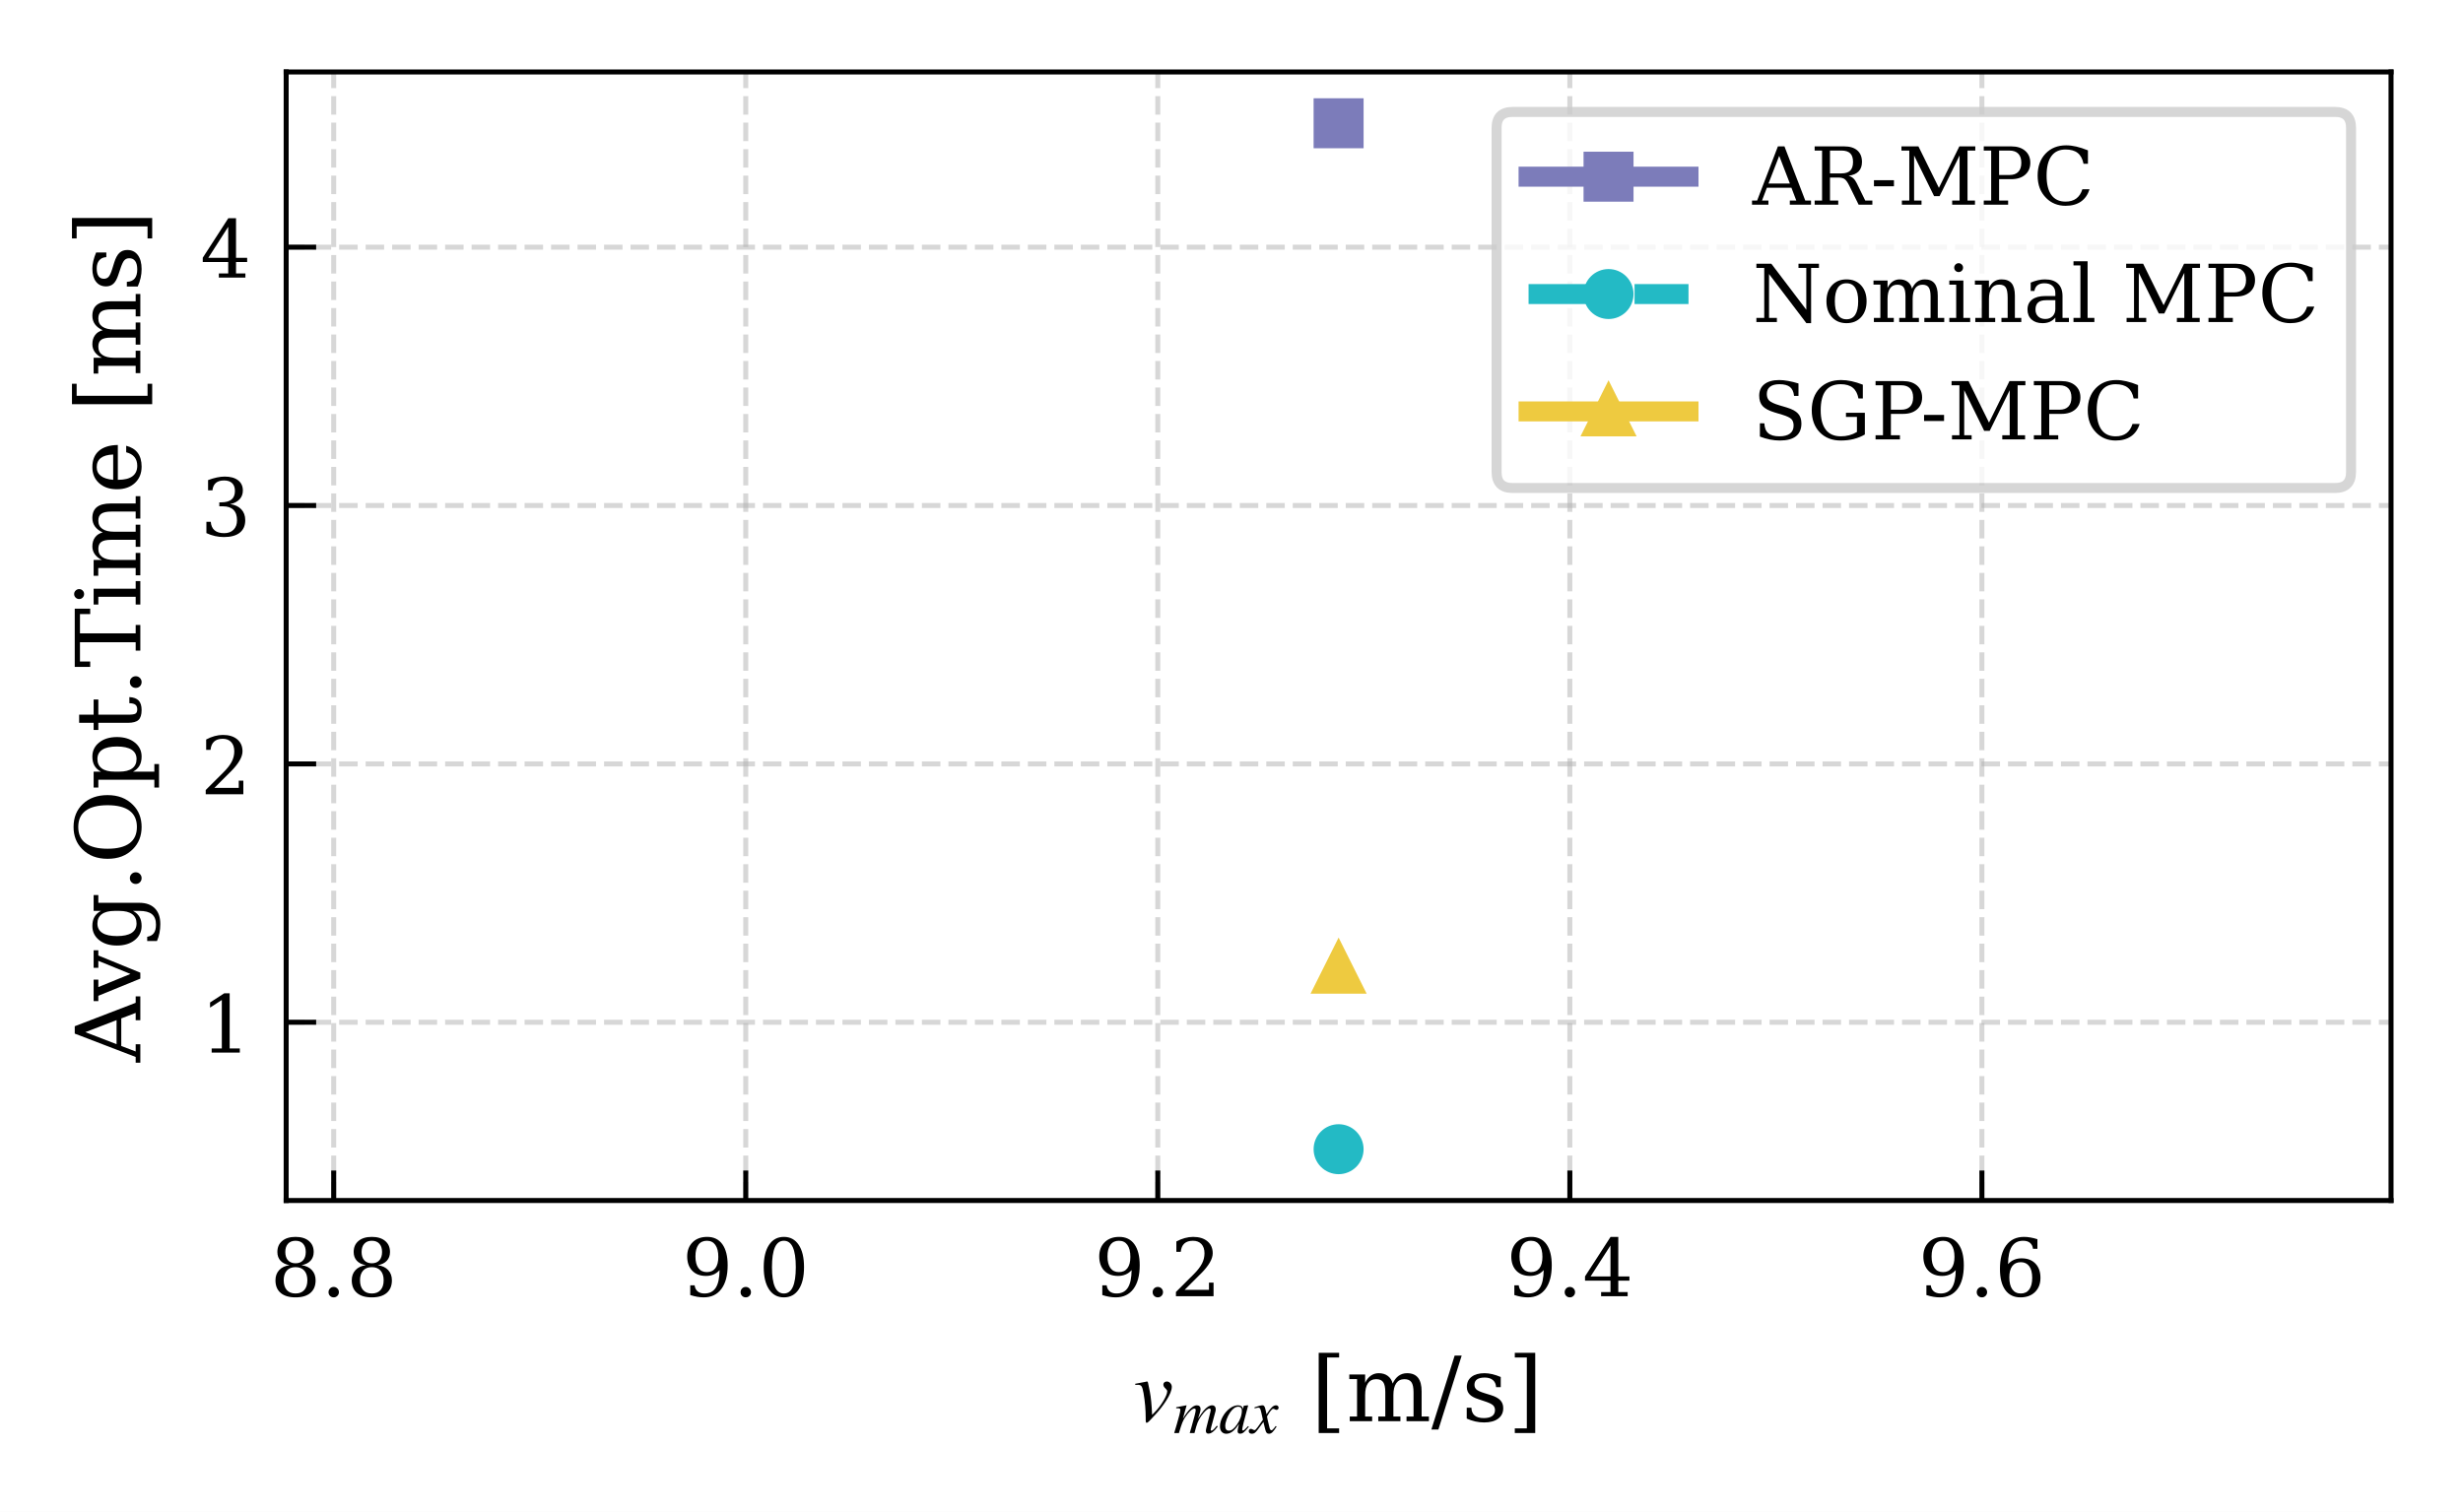
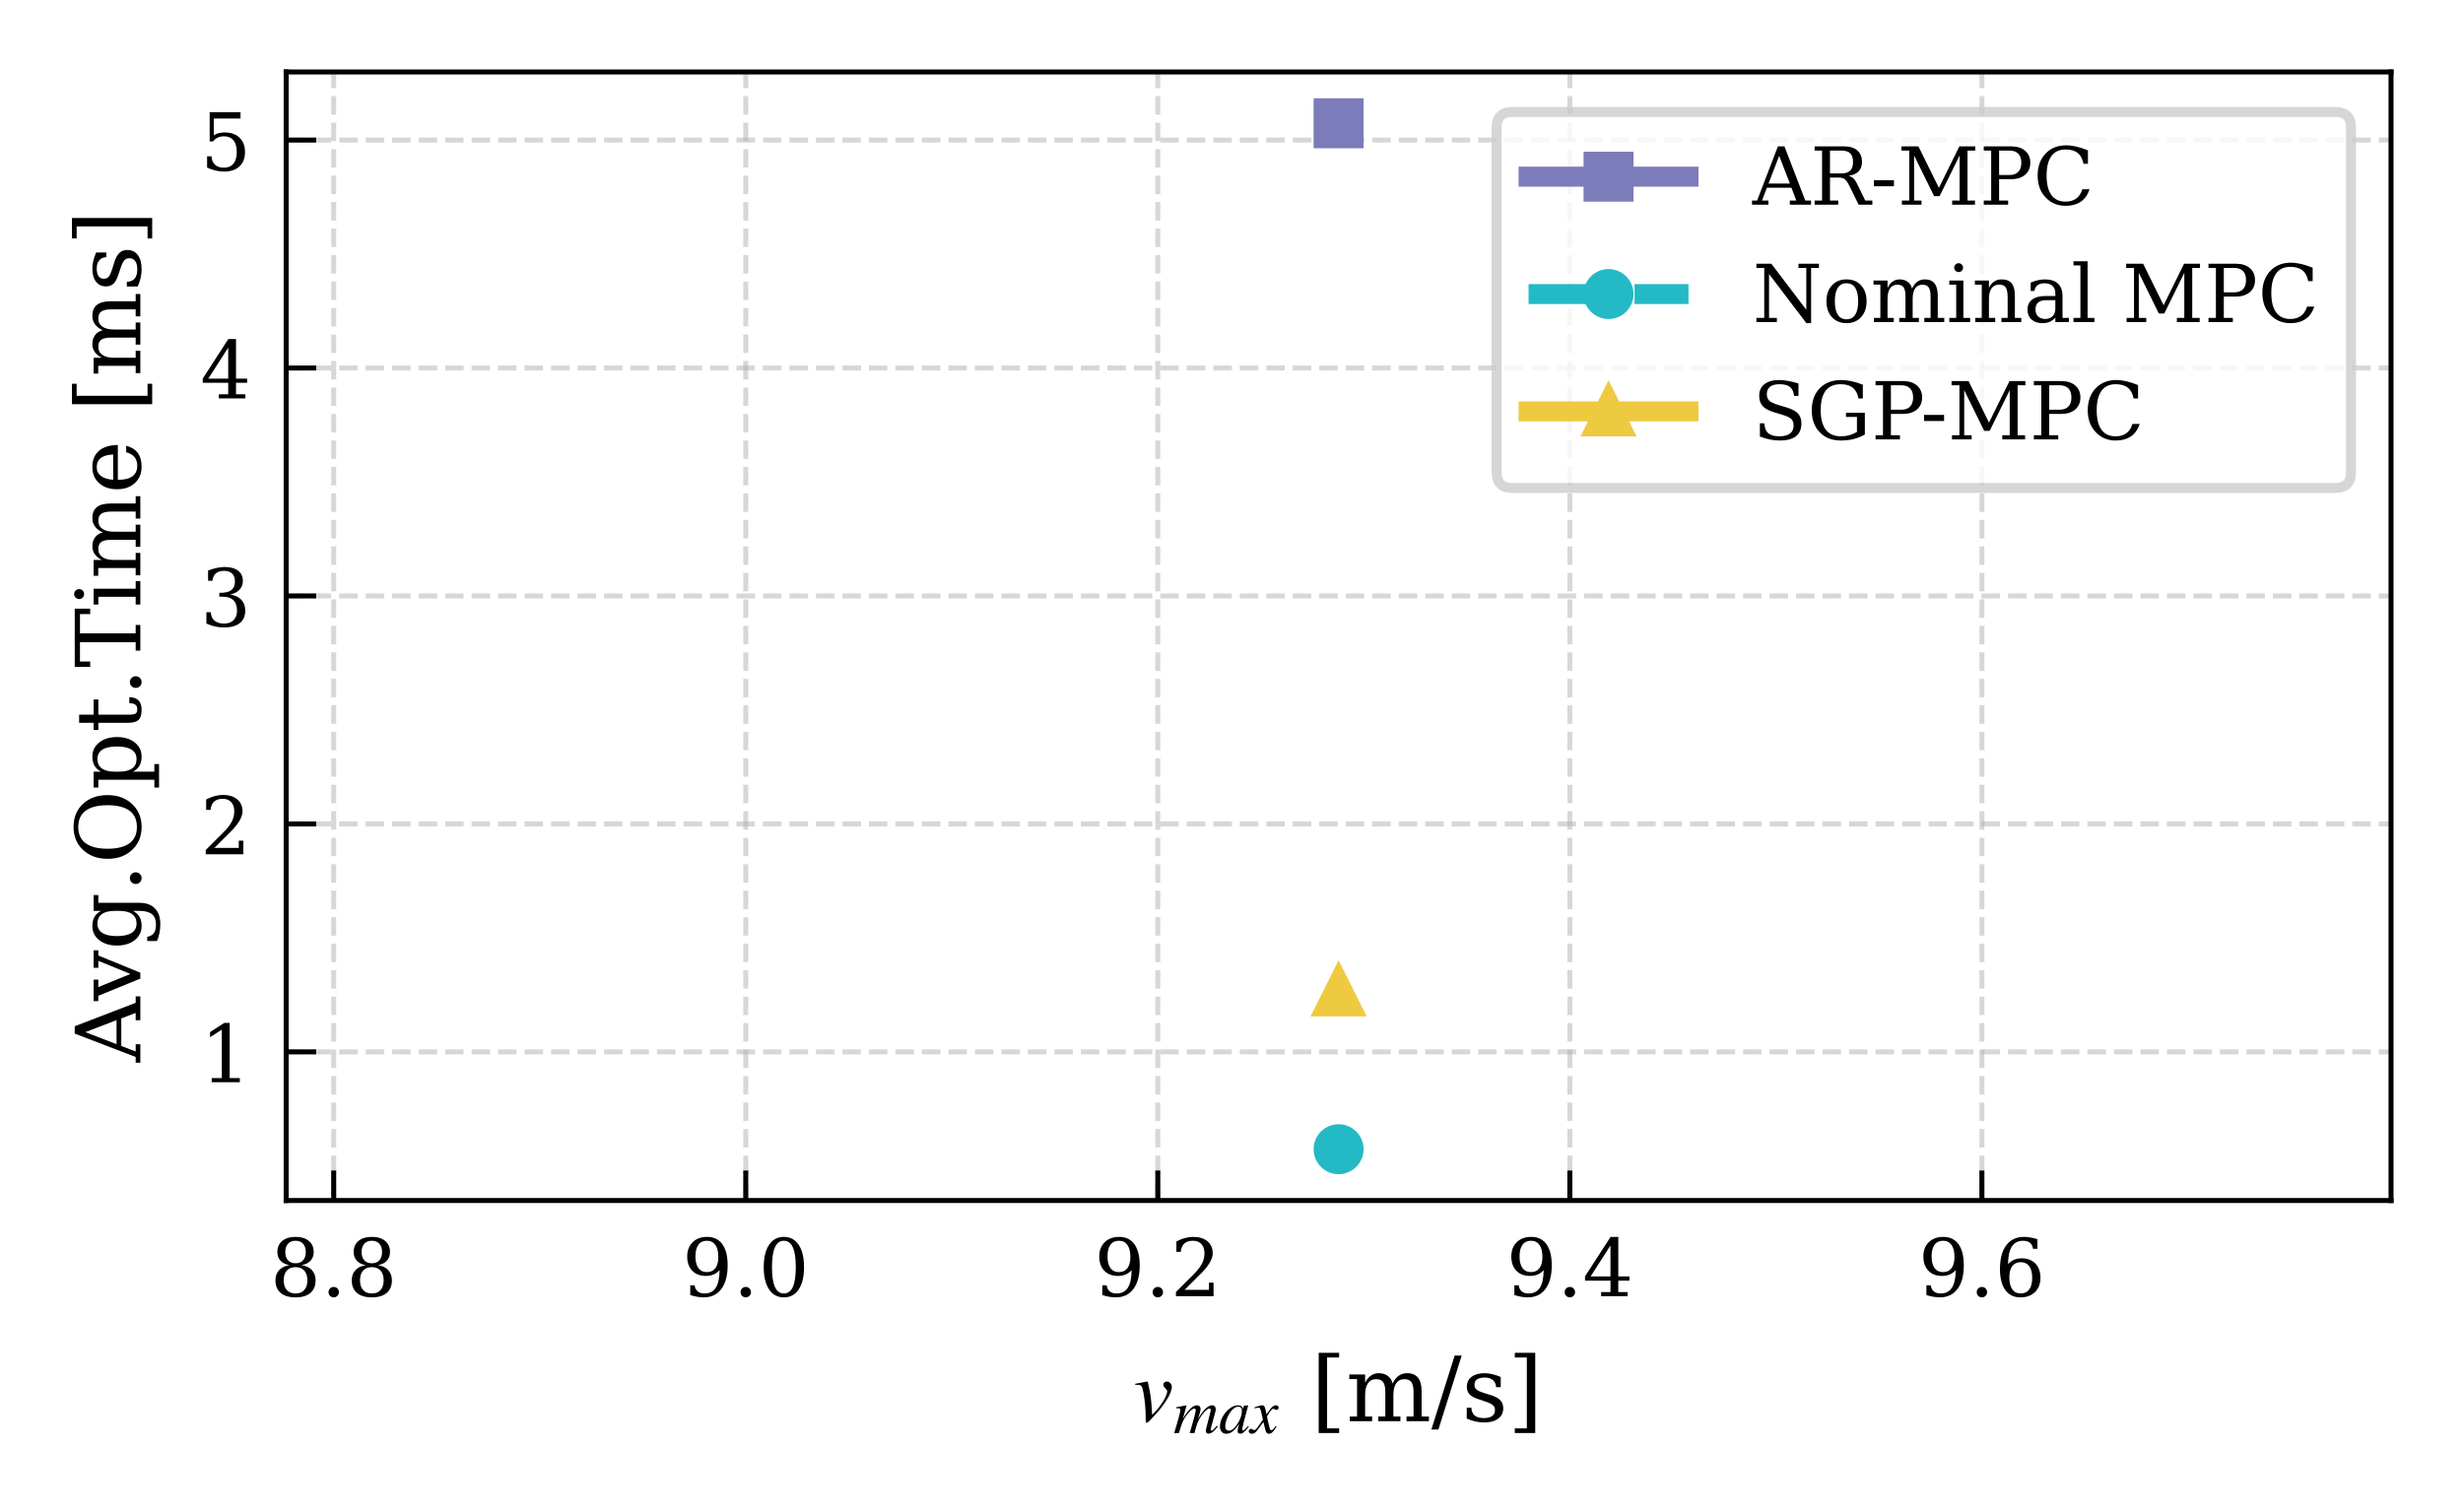
<svg xmlns="http://www.w3.org/2000/svg" xmlns:xlink="http://www.w3.org/1999/xlink" width="246.398pt" height="151.273pt" viewBox="0 0 246.398 151.273" version="1.1">
  <defs>
    <style type="text/css">*{stroke-linejoin: round; stroke-linecap: butt}</style>
  </defs>
  <g id="figure_1">
    <g id="patch_1">
      <path d="M 0 151.273  L 246.398 151.273  L 246.398 0  L 0 0  z " style="fill: #ffffff" />
    </g>
    <g id="axes_1">
      <g id="patch_2">
        <path d="M 28.628 120.12  L 239.198 120.12  L 239.198 7.2  L 28.628 7.2  z " style="fill: #ffffff" />
      </g>
      <g id="matplotlib.axis_1">
        <g id="xtick_1">
          <g id="line2d_1">
-             <path d="M 33.383 120.12  L 33.383 7.2  " clip-path="url(#p873c60f6a3)" style="fill: none; stroke-dasharray: 1.85,0.8; stroke-dashoffset: 0; stroke: #b0b0b0; stroke-opacity: 0.5; stroke-width: 0.5" />
+             <path d="M 33.383 120.12  L 33.383 7.2  " clip-path="url(#pe54abafd66)" style="fill: none; stroke-dasharray: 1.85,0.8; stroke-dashoffset: 0; stroke: #b0b0b0; stroke-opacity: 0.5; stroke-width: 0.5" />
          </g>
          <g id="line2d_2">
            <defs>
-               <path id="meeb41928fc" d="M 0 0  L 0 -3  " style="stroke: #000000; stroke-width: 0.5" />
-             </defs>
-             <g>
-               <use xlink:href="#meeb41928fc" x="33.383" y="120.12" style="stroke: #000000; stroke-width: 0.5" />
+               <path id="ma51b2d8f88" d="M 0 0  L 0 -3  " style="stroke: #000000; stroke-width: 0.5" />
+             </defs>
+             <g>
+               <use xlink:href="#ma51b2d8f88" x="33.383" y="120.12" style="stroke: #000000; stroke-width: 0.5" />
            </g>
          </g>
          <g id="text_1">
            <g transform="translate(27.0222 129.6987) scale(0.08 -0.08)">
              <defs>
                <path id="DejaVuSerif-38" d="M 2981 1275  Q 2981 1775 2732 2051  Q 2484 2328 2034 2328  Q 1584 2328 1336 2051  Q 1088 1775 1088 1275  Q 1088 772 1336 495  Q 1584 219 2034 219  Q 2484 219 2732 495  Q 2981 772 2981 1275  z M 2853 3541  Q 2853 3966 2637 4203  Q 2422 4441 2034 4441  Q 1650 4441 1433 4203  Q 1216 3966 1216 3541  Q 1216 3113 1433 2875  Q 1650 2638 2034 2638  Q 2422 2638 2637 2875  Q 2853 3113 2853 3541  z M 2516 2484  Q 3047 2413 3344 2092  Q 3641 1772 3641 1275  Q 3641 619 3225 264  Q 2809 -91 2034 -91  Q 1263 -91 845 264  Q 428 619 428 1275  Q 428 1772 725 2092  Q 1022 2413 1556 2484  Q 1084 2569 832 2842  Q 581 3116 581 3541  Q 581 4103 968 4426  Q 1356 4750 2034 4750  Q 2713 4750 3100 4426  Q 3488 4103 3488 3541  Q 3488 3116 3236 2842  Q 2984 2569 2516 2484  z " transform="scale(0.015625)" />
                <path id="DejaVuSerif-2e" d="M 603 325  Q 603 500 722 622  Q 841 744 1019 744  Q 1191 744 1312 622  Q 1434 500 1434 325  Q 1434 153 1312 31  Q 1191 -91 1019 -91  Q 841 -91 722 29  Q 603 150 603 325  z " transform="scale(0.015625)" />
              </defs>
              <use xlink:href="#DejaVuSerif-38" />
              <use xlink:href="#DejaVuSerif-2e" x="63.623" />
              <use xlink:href="#DejaVuSerif-38" x="95.41" />
            </g>
          </g>
        </g>
        <g id="xtick_2">
          <g id="line2d_3">
-             <path d="M 74.605 120.12  L 74.605 7.2  " clip-path="url(#p873c60f6a3)" style="fill: none; stroke-dasharray: 1.85,0.8; stroke-dashoffset: 0; stroke: #b0b0b0; stroke-opacity: 0.5; stroke-width: 0.5" />
+             <path d="M 74.605 120.12  L 74.605 7.2  " clip-path="url(#pe54abafd66)" style="fill: none; stroke-dasharray: 1.85,0.8; stroke-dashoffset: 0; stroke: #b0b0b0; stroke-opacity: 0.5; stroke-width: 0.5" />
          </g>
          <g id="line2d_4">
            <g>
-               <use xlink:href="#meeb41928fc" x="74.605" y="120.12" style="stroke: #000000; stroke-width: 0.5" />
+               <use xlink:href="#ma51b2d8f88" x="74.605" y="120.12" style="stroke: #000000; stroke-width: 0.5" />
            </g>
          </g>
          <g id="text_2">
            <g transform="translate(68.24363 129.6987) scale(0.08 -0.08)">
              <defs>
                <path id="DejaVuSerif-39" d="M 2994 2091  Q 2784 1856 2512 1740  Q 2241 1625 1900 1625  Q 1206 1625 804 2044  Q 403 2463 403 3188  Q 403 3897 839 4323  Q 1275 4750 2003 4750  Q 2794 4750 3217 4161  Q 3641 3572 3641 2478  Q 3641 1253 3137 581  Q 2634 -91 1722 -91  Q 1475 -91 1203 -44  Q 931 3 647 97  L 647 872  L 997 872  Q 1038 556 1241 387  Q 1444 219 1784 219  Q 2391 219 2687 676  Q 2984 1134 2994 2091  z M 1978 4441  Q 1534 4441 1298 4117  Q 1063 3794 1063 3188  Q 1063 2581 1298 2256  Q 1534 1931 1978 1931  Q 2422 1931 2658 2245  Q 2894 2559 2894 3150  Q 2894 3772 2656 4106  Q 2419 4441 1978 4441  z " transform="scale(0.015625)" />
                <path id="DejaVuSerif-30" d="M 2034 219  Q 2513 219 2750 744  Q 2988 1269 2988 2328  Q 2988 3391 2750 3916  Q 2513 4441 2034 4441  Q 1556 4441 1318 3916  Q 1081 3391 1081 2328  Q 1081 1269 1318 744  Q 1556 219 2034 219  z M 2034 -91  Q 1275 -91 848 546  Q 422 1184 422 2328  Q 422 3475 848 4112  Q 1275 4750 2034 4750  Q 2797 4750 3222 4112  Q 3647 3475 3647 2328  Q 3647 1184 3222 546  Q 2797 -91 2034 -91  z " transform="scale(0.015625)" />
              </defs>
              <use xlink:href="#DejaVuSerif-39" />
              <use xlink:href="#DejaVuSerif-2e" x="63.623" />
              <use xlink:href="#DejaVuSerif-30" x="95.41" />
            </g>
          </g>
        </g>
        <g id="xtick_3">
          <g id="line2d_5">
-             <path d="M 115.826 120.12  L 115.826 7.2  " clip-path="url(#p873c60f6a3)" style="fill: none; stroke-dasharray: 1.85,0.8; stroke-dashoffset: 0; stroke: #b0b0b0; stroke-opacity: 0.5; stroke-width: 0.5" />
+             <path d="M 115.826 120.12  L 115.826 7.2  " clip-path="url(#pe54abafd66)" style="fill: none; stroke-dasharray: 1.85,0.8; stroke-dashoffset: 0; stroke: #b0b0b0; stroke-opacity: 0.5; stroke-width: 0.5" />
          </g>
          <g id="line2d_6">
            <g>
-               <use xlink:href="#meeb41928fc" x="115.826" y="120.12" style="stroke: #000000; stroke-width: 0.5" />
+               <use xlink:href="#ma51b2d8f88" x="115.826" y="120.12" style="stroke: #000000; stroke-width: 0.5" />
            </g>
          </g>
          <g id="text_3">
            <g transform="translate(109.4651 129.6987) scale(0.08 -0.08)">
              <defs>
                <path id="DejaVuSerif-32" d="M 819 3553  L 469 3553  L 469 4384  Q 803 4563 1142 4656  Q 1481 4750 1806 4750  Q 2534 4750 2956 4397  Q 3378 4044 3378 3438  Q 3378 2753 2422 1800  Q 2347 1728 2309 1691  L 1131 513  L 3078 513  L 3078 1088  L 3444 1088  L 3444 0  L 434 0  L 434 341  L 1850 1753  Q 2319 2222 2519 2614  Q 2719 3006 2719 3438  Q 2719 3909 2473 4175  Q 2228 4441 1797 4441  Q 1350 4441 1106 4219  Q 863 3997 819 3553  z " transform="scale(0.015625)" />
              </defs>
              <use xlink:href="#DejaVuSerif-39" />
              <use xlink:href="#DejaVuSerif-2e" x="63.623" />
              <use xlink:href="#DejaVuSerif-32" x="95.41" />
            </g>
          </g>
        </g>
        <g id="xtick_4">
          <g id="line2d_7">
-             <path d="M 157.048 120.12  L 157.048 7.2  " clip-path="url(#p873c60f6a3)" style="fill: none; stroke-dasharray: 1.85,0.8; stroke-dashoffset: 0; stroke: #b0b0b0; stroke-opacity: 0.5; stroke-width: 0.5" />
+             <path d="M 157.048 120.12  L 157.048 7.2  " clip-path="url(#pe54abafd66)" style="fill: none; stroke-dasharray: 1.85,0.8; stroke-dashoffset: 0; stroke: #b0b0b0; stroke-opacity: 0.5; stroke-width: 0.5" />
          </g>
          <g id="line2d_8">
            <g>
-               <use xlink:href="#meeb41928fc" x="157.048" y="120.12" style="stroke: #000000; stroke-width: 0.5" />
+               <use xlink:href="#ma51b2d8f88" x="157.048" y="120.12" style="stroke: #000000; stroke-width: 0.5" />
            </g>
          </g>
          <g id="text_4">
            <g transform="translate(150.6865 129.6987) scale(0.08 -0.08)">
              <defs>
                <path id="DejaVuSerif-34" d="M 2234 1581  L 2234 4063  L 641 1581  L 2234 1581  z M 3609 0  L 1484 0  L 1484 331  L 2234 331  L 2234 1247  L 197 1247  L 197 1588  L 2241 4750  L 2859 4750  L 2859 1581  L 3750 1581  L 3750 1247  L 2859 1247  L 2859 331  L 3609 331  L 3609 0  z " transform="scale(0.015625)" />
              </defs>
              <use xlink:href="#DejaVuSerif-39" />
              <use xlink:href="#DejaVuSerif-2e" x="63.623" />
              <use xlink:href="#DejaVuSerif-34" x="95.41" />
            </g>
          </g>
        </g>
        <g id="xtick_5">
          <g id="line2d_9">
-             <path d="M 198.269 120.12  L 198.269 7.2  " clip-path="url(#p873c60f6a3)" style="fill: none; stroke-dasharray: 1.85,0.8; stroke-dashoffset: 0; stroke: #b0b0b0; stroke-opacity: 0.5; stroke-width: 0.5" />
+             <path d="M 198.269 120.12  L 198.269 7.2  " clip-path="url(#pe54abafd66)" style="fill: none; stroke-dasharray: 1.85,0.8; stroke-dashoffset: 0; stroke: #b0b0b0; stroke-opacity: 0.5; stroke-width: 0.5" />
          </g>
          <g id="line2d_10">
            <g>
-               <use xlink:href="#meeb41928fc" x="198.269" y="120.12" style="stroke: #000000; stroke-width: 0.5" />
+               <use xlink:href="#ma51b2d8f88" x="198.269" y="120.12" style="stroke: #000000; stroke-width: 0.5" />
            </g>
          </g>
          <g id="text_5">
            <g transform="translate(191.9079 129.6987) scale(0.08 -0.08)">
              <defs>
                <path id="DejaVuSerif-36" d="M 2094 219  Q 2534 219 2771 542  Q 3009 866 3009 1472  Q 3009 2078 2771 2401  Q 2534 2725 2094 2725  Q 1647 2725 1412 2412  Q 1178 2100 1178 1509  Q 1178 888 1415 553  Q 1653 219 2094 219  z M 1075 2569  Q 1288 2803 1556 2918  Q 1825 3034 2163 3034  Q 2859 3034 3264 2615  Q 3669 2197 3669 1472  Q 3669 763 3233 336  Q 2797 -91 2069 -91  Q 1278 -91 853 498  Q 428 1088 428 2181  Q 428 3406 931 4078  Q 1434 4750 2350 4750  Q 2597 4750 2869 4703  Q 3141 4656 3425 4563  L 3425 3794  L 3072 3794  Q 3034 4109 2831 4275  Q 2628 4441 2284 4441  Q 1678 4441 1381 3981  Q 1084 3522 1075 2569  z " transform="scale(0.015625)" />
              </defs>
              <use xlink:href="#DejaVuSerif-39" />
              <use xlink:href="#DejaVuSerif-2e" x="63.623" />
              <use xlink:href="#DejaVuSerif-36" x="95.41" />
            </g>
          </g>
        </g>
        <g id="text_6">
          <g transform="translate(113.3933 142.2011) scale(0.09 -0.09)">
            <defs>
              <path id="STIXGeneral-Italic-76" d="M 1325 448  L 1523 653  Q 1869 1005 2134 1456  Q 2400 1907 2400 2131  Q 2400 2208 2285 2317  Q 2125 2458 2125 2605  Q 2125 2701 2195 2761  Q 2266 2822 2368 2822  Q 2522 2822 2624 2704  Q 2726 2586 2726 2445  Q 2726 2074 2323 1453  Q 1971 909 1562 474  Q 1504 416 1421 326  Q 1338 237 1299 192  Q 1261 147 1200 86  Q 1139 26 1110 -3  Q 1082 -32 1043 -64  Q 1005 -96 979 -105  Q 954 -115 928 -115  Q 870 -115 870 58  L 870 211  Q 870 1094 717 1990  Q 653 2355 579 2470  Q 506 2586 326 2586  Q 198 2586 128 2579  L 128 2662  Q 480 2720 845 2797  Q 915 2822 973 2822  Q 1011 2822 1033 2739  Q 1056 2656 1165 2093  Q 1280 1510 1325 448  z " transform="scale(0.015625)" />
              <path id="STIXGeneral-Italic-6d" d="M 4506 672  L 4474 627  Q 3981 -58 3552 -58  Q 3296 -58 3296 237  Q 3296 333 3379 659  L 3750 2112  Q 3795 2291 3795 2355  Q 3795 2413 3756 2451  Q 3718 2490 3667 2490  Q 3366 2490 2829 1741  Q 2592 1408 2457 1072  Q 2323 736 2138 0  L 1658 0  L 1830 595  Q 2266 2099 2266 2330  Q 2266 2490 2125 2490  Q 1965 2490 1702 2237  Q 1440 1984 1171 1574  Q 1011 1325 899 1043  Q 787 762 557 0  L 77 0  L 352 922  Q 704 2093 704 2381  Q 704 2522 442 2522  L 282 2522  L 282 2624  L 1318 2822  L 1338 2810  L 966 1472  Q 1798 2822 2374 2822  Q 2560 2822 2659 2720  Q 2758 2618 2758 2438  Q 2758 2195 2502 1466  Q 2842 2003 3069 2275  Q 3296 2547 3526 2694  Q 3731 2822 3930 2822  Q 4102 2822 4201 2710  Q 4301 2598 4301 2419  Q 4301 2336 4282 2240  L 3846 634  Q 3782 390 3782 346  Q 3782 243 3859 243  Q 4000 243 4275 582  L 4410 749  L 4506 672  z " transform="scale(0.015625)" />
              <path id="STIXGeneral-Italic-61" d="M 2963 710  L 3046 640  Q 2688 205 2518 70  Q 2349 -64 2157 -64  Q 1901 -64 1901 198  Q 1901 358 2048 934  Q 1690 397 1389 163  Q 1088 -70 749 -70  Q 467 -70 288 125  Q 109 320 109 672  Q 109 1158 387 1664  Q 666 2170 1094 2496  Q 1523 2822 1939 2822  Q 2368 2822 2451 2451  L 2522 2758  L 2541 2778  L 2931 2822  L 2976 2803  Q 2970 2778 2938 2669  Q 2368 595 2368 346  Q 2368 262 2458 262  Q 2554 262 2790 525  L 2963 710  z M 2336 2310  Q 2336 2477 2240 2579  Q 2144 2682 1978 2682  Q 1542 2682 1139 2093  Q 928 1779 787 1395  Q 646 1011 646 717  Q 646 243 1030 243  Q 1408 243 1843 870  Q 2336 1581 2336 2310  z " transform="scale(0.015625)" />
              <path id="STIXGeneral-Italic-78" d="M 1555 2272  L 1632 1907  Q 1971 2426 2179 2624  Q 2387 2822 2598 2822  Q 2714 2822 2787 2755  Q 2861 2688 2861 2585  Q 2861 2483 2800 2419  Q 2739 2355 2643 2355  Q 2586 2355 2490 2409  Q 2394 2464 2310 2464  Q 2125 2464 1683 1690  Q 1683 1606 1734 1402  L 1939 544  Q 2003 282 2131 282  Q 2234 282 2432 538  Q 2451 563 2476 598  Q 2502 634 2521 662  Q 2541 691 2566 717  L 2662 659  Q 2387 230 2227 80  Q 2067 -70 1882 -70  Q 1728 -70 1645 26  Q 1562 122 1504 365  L 1318 1126  L 755 365  Q 557 96 432 13  Q 307 -70 147 -70  Q 0 -70 -86 0  Q -173 70 -173 198  Q -173 294 -112 361  Q -51 429 45 429  Q 122 429 250 358  Q 346 301 416 301  Q 525 301 742 614  L 1267 1357  L 1088 2150  Q 1024 2432 969 2509  Q 915 2586 794 2586  Q 717 2586 544 2541  L 429 2509  L 410 2611  L 480 2637  Q 992 2822 1229 2822  Q 1350 2822 1420 2707  Q 1491 2592 1555 2272  z " transform="scale(0.015625)" />
              <path id="DejaVuSerif-20" transform="scale(0.015625)" />
              <path id="DejaVuSerif-5b" d="M 550 4863  L 2003 4863  L 2003 4531  L 1147 4531  L 1147 -513  L 2003 -513  L 2003 -844  L 550 -844  L 550 4863  z " transform="scale(0.015625)" />
              <path id="DejaVuSerif-6d" d="M 3316 2675  Q 3481 3041 3739 3227  Q 3997 3413 4341 3413  Q 4863 3413 5119 3089  Q 5375 2766 5375 2113  L 5375 331  L 5894 331  L 5894 0  L 4300 0  L 4300 331  L 4800 331  L 4800 2047  Q 4800 2556 4650 2772  Q 4500 2988 4153 2988  Q 3769 2988 3567 2697  Q 3366 2406 3366 1850  L 3366 331  L 3866 331  L 3866 0  L 2291 0  L 2291 331  L 2791 331  L 2791 2069  Q 2791 2566 2641 2777  Q 2491 2988 2144 2988  Q 1759 2988 1557 2697  Q 1356 2406 1356 1850  L 1356 331  L 1856 331  L 1856 0  L 263 0  L 263 331  L 781 331  L 781 2994  L 231 2994  L 231 3322  L 1356 3322  L 1356 2731  Q 1516 3063 1762 3238  Q 2009 3413 2322 3413  Q 2709 3413 2968 3220  Q 3228 3028 3316 2675  z " transform="scale(0.015625)" />
              <path id="DejaVuSerif-2f" d="M 1656 4666  L 2156 4666  L 500 -594  L 0 -594  L 1656 4666  z " transform="scale(0.015625)" />
              <path id="DejaVuSerif-73" d="M 359 184  L 359 959  L 691 959  Q 703 588 923 403  Q 1144 219 1575 219  Q 1963 219 2166 364  Q 2369 509 2369 788  Q 2369 1006 2220 1140  Q 2072 1275 1594 1428  L 1178 1569  Q 750 1706 558 1912  Q 366 2119 366 2438  Q 366 2894 700 3153  Q 1034 3413 1625 3413  Q 1888 3413 2178 3344  Q 2469 3275 2778 3144  L 2778 2419  L 2447 2419  Q 2434 2741 2221 2922  Q 2009 3103 1644 3103  Q 1281 3103 1095 2975  Q 909 2847 909 2591  Q 909 2381 1050 2254  Q 1191 2128 1613 1997  L 2069 1856  Q 2541 1709 2748 1489  Q 2956 1269 2956 922  Q 2956 450 2595 179  Q 2234 -91 1600 -91  Q 1278 -91 972 -22  Q 666 47 359 184  z " transform="scale(0.015625)" />
              <path id="DejaVuSerif-5d" d="M 1947 4863  L 1947 -844  L 494 -844  L 494 -513  L 1350 -513  L 1350 4531  L 494 4531  L 494 4863  L 1947 4863  z " transform="scale(0.015625)" />
            </defs>
            <use xlink:href="#STIXGeneral-Italic-76" transform="translate(0 0.015625)" />
            <use xlink:href="#STIXGeneral-Italic-6d" transform="translate(44.39999 -13.2125) scale(0.7)" />
            <use xlink:href="#STIXGeneral-Italic-61" transform="translate(94.93998 -13.2125) scale(0.7)" />
            <use xlink:href="#STIXGeneral-Italic-78" transform="translate(130.01 -13.2125) scale(0.7)" />
            <use xlink:href="#DejaVuSerif-20" transform="translate(165.4993 0.015625)" />
            <use xlink:href="#DejaVuSerif-5b" transform="translate(197.2865 0.015625)" />
            <use xlink:href="#DejaVuSerif-6d" transform="translate(236.3001 0.015625)" />
            <use xlink:href="#DejaVuSerif-2f" transform="translate(331.1243 0.015625)" />
            <use xlink:href="#DejaVuSerif-73" transform="translate(364.8158 0.015625)" />
            <use xlink:href="#DejaVuSerif-5d" transform="translate(416.1341 0.015625)" />
          </g>
        </g>
      </g>
      <g id="matplotlib.axis_2">
        <g id="ytick_1">
          <g id="line2d_11">
-             <path d="M 28.628 102.283  L 239.198 102.283  " clip-path="url(#p873c60f6a3)" style="fill: none; stroke-dasharray: 1.85,0.8; stroke-dashoffset: 0; stroke: #b0b0b0; stroke-opacity: 0.5; stroke-width: 0.5" />
+             <path d="M 28.628 105.247  L 239.198 105.247  " clip-path="url(#pe54abafd66)" style="fill: none; stroke-dasharray: 1.85,0.8; stroke-dashoffset: 0; stroke: #b0b0b0; stroke-opacity: 0.5; stroke-width: 0.5" />
          </g>
          <g id="line2d_12">
            <defs>
-               <path id="ma311d29355" d="M 0 0  L 3 0  " style="stroke: #000000; stroke-width: 0.5" />
-             </defs>
-             <g>
-               <use xlink:href="#ma311d29355" x="28.628" y="102.283" style="stroke: #000000; stroke-width: 0.5" />
+               <path id="m327016fcd6" d="M 0 0  L 3 0  " style="stroke: #000000; stroke-width: 0.5" />
+             </defs>
+             <g>
+               <use xlink:href="#m327016fcd6" x="28.628" y="105.247" style="stroke: #000000; stroke-width: 0.5" />
            </g>
          </g>
          <g id="text_7">
-             <g transform="translate(20.03828 105.3225) scale(0.08 -0.08)">
+             <g transform="translate(20.03828 108.2861) scale(0.08 -0.08)">
              <defs>
                <path id="DejaVuSerif-31" d="M 909 0  L 909 331  L 1722 331  L 1722 4213  L 781 3603  L 781 4013  L 1919 4750  L 2350 4750  L 2350 331  L 3163 331  L 3163 0  L 909 0  z " transform="scale(0.015625)" />
              </defs>
              <use xlink:href="#DejaVuSerif-31" />
            </g>
          </g>
        </g>
        <g id="ytick_2">
          <g id="line2d_13">
-             <path d="M 28.628 76.433  L 239.198 76.433  " clip-path="url(#p873c60f6a3)" style="fill: none; stroke-dasharray: 1.85,0.8; stroke-dashoffset: 0; stroke: #b0b0b0; stroke-opacity: 0.5; stroke-width: 0.5" />
+             <path d="M 28.628 82.439  L 239.198 82.439  " clip-path="url(#pe54abafd66)" style="fill: none; stroke-dasharray: 1.85,0.8; stroke-dashoffset: 0; stroke: #b0b0b0; stroke-opacity: 0.5; stroke-width: 0.5" />
          </g>
          <g id="line2d_14">
            <g>
-               <use xlink:href="#ma311d29355" x="28.628" y="76.433" style="stroke: #000000; stroke-width: 0.5" />
+               <use xlink:href="#m327016fcd6" x="28.628" y="82.439" style="stroke: #000000; stroke-width: 0.5" />
            </g>
          </g>
          <g id="text_8">
-             <g transform="translate(20.03828 79.47266) scale(0.08 -0.08)">
+             <g transform="translate(20.03828 85.47796) scale(0.08 -0.08)">
              <use xlink:href="#DejaVuSerif-32" />
            </g>
          </g>
        </g>
        <g id="ytick_3">
          <g id="line2d_15">
-             <path d="M 28.628 50.583  L 239.198 50.583  " clip-path="url(#p873c60f6a3)" style="fill: none; stroke-dasharray: 1.85,0.8; stroke-dashoffset: 0; stroke: #b0b0b0; stroke-opacity: 0.5; stroke-width: 0.5" />
+             <path d="M 28.628 59.63  L 239.198 59.63  " clip-path="url(#pe54abafd66)" style="fill: none; stroke-dasharray: 1.85,0.8; stroke-dashoffset: 0; stroke: #b0b0b0; stroke-opacity: 0.5; stroke-width: 0.5" />
          </g>
          <g id="line2d_16">
            <g>
-               <use xlink:href="#ma311d29355" x="28.628" y="50.583" style="stroke: #000000; stroke-width: 0.5" />
+               <use xlink:href="#m327016fcd6" x="28.628" y="59.63" style="stroke: #000000; stroke-width: 0.5" />
            </g>
          </g>
          <g id="text_9">
-             <g transform="translate(20.03828 53.62279) scale(0.08 -0.08)">
+             <g transform="translate(20.03828 62.66979) scale(0.08 -0.08)">
              <defs>
                <path id="DejaVuSerif-33" d="M 622 4469  Q 988 4606 1323 4678  Q 1659 4750 1953 4750  Q 2638 4750 3022 4454  Q 3406 4159 3406 3634  Q 3406 3213 3140 2930  Q 2875 2647 2388 2547  Q 2963 2466 3280 2130  Q 3597 1794 3597 1259  Q 3597 606 3158 257  Q 2719 -91 1894 -91  Q 1528 -91 1179 -12  Q 831 66 488 225  L 488 1131  L 838 1131  Q 869 681 1141 450  Q 1413 219 1906 219  Q 2384 219 2661 495  Q 2938 772 2938 1253  Q 2938 1803 2653 2086  Q 2369 2369 1819 2369  L 1522 2369  L 1522 2688  L 1678 2688  Q 2225 2688 2498 2914  Q 2772 3141 2772 3597  Q 2772 4006 2547 4223  Q 2322 4441 1900 4441  Q 1478 4441 1245 4241  Q 1013 4041 972 3647  L 622 3647  L 622 4469  z " transform="scale(0.015625)" />
              </defs>
              <use xlink:href="#DejaVuSerif-33" />
            </g>
          </g>
        </g>
        <g id="ytick_4">
          <g id="line2d_17">
-             <path d="M 28.628 24.734  L 239.198 24.734  " clip-path="url(#p873c60f6a3)" style="fill: none; stroke-dasharray: 1.85,0.8; stroke-dashoffset: 0; stroke: #b0b0b0; stroke-opacity: 0.5; stroke-width: 0.5" />
+             <path d="M 28.628 36.822  L 239.198 36.822  " clip-path="url(#pe54abafd66)" style="fill: none; stroke-dasharray: 1.85,0.8; stroke-dashoffset: 0; stroke: #b0b0b0; stroke-opacity: 0.5; stroke-width: 0.5" />
          </g>
          <g id="line2d_18">
            <g>
-               <use xlink:href="#ma311d29355" x="28.628" y="24.734" style="stroke: #000000; stroke-width: 0.5" />
+               <use xlink:href="#m327016fcd6" x="28.628" y="36.822" style="stroke: #000000; stroke-width: 0.5" />
            </g>
          </g>
          <g id="text_10">
-             <g transform="translate(20.03828 27.77291) scale(0.08 -0.08)">
+             <g transform="translate(20.03828 39.86161) scale(0.08 -0.08)">
              <use xlink:href="#DejaVuSerif-34" />
            </g>
          </g>
        </g>
-         <g id="text_11">
+         <g id="ytick_5">
+           <g id="line2d_19">
+             <path d="M 28.628 14.014  L 239.198 14.014  " clip-path="url(#pe54abafd66)" style="fill: none; stroke-dasharray: 1.85,0.8; stroke-dashoffset: 0; stroke: #b0b0b0; stroke-opacity: 0.5; stroke-width: 0.5" />
+           </g>
+           <g id="line2d_20">
+             <g>
+               <use xlink:href="#m327016fcd6" x="28.628" y="14.014" style="stroke: #000000; stroke-width: 0.5" />
+             </g>
+           </g>
+           <g id="text_11">
+             <g transform="translate(20.03828 17.05343) scale(0.08 -0.08)">
+               <defs>
+                 <path id="DejaVuSerif-35" d="M 3219 4666  L 3219 4153  L 1081 4153  L 1081 2816  Q 1244 2928 1461 2984  Q 1678 3041 1947 3041  Q 2703 3041 3140 2622  Q 3578 2203 3578 1478  Q 3578 738 3136 323  Q 2694 -91 1894 -91  Q 1572 -91 1234 -12  Q 897 66 544 225  L 544 1131  L 897 1131  Q 925 688 1179 453  Q 1434 219 1894 219  Q 2388 219 2653 544  Q 2919 869 2919 1478  Q 2919 2084 2655 2407  Q 2391 2731 1894 2731  Q 1613 2731 1398 2631  Q 1184 2531 1019 2322  L 750 2322  L 750 4666  L 3219 4666  z " transform="scale(0.015625)" />
+               </defs>
+               <use xlink:href="#DejaVuSerif-35" />
+             </g>
+           </g>
+         </g>
+         <g id="text_12">
          <g transform="translate(14.03859 106.2813) rotate(-90) scale(0.09 -0.09)">
            <defs>
              <path id="DejaVuSerif-41" d="M 1281 1691  L 2994 1691  L 2138 3909  L 1281 1691  z M -38 0  L -38 331  L 372 331  L 2034 4666  L 2559 4666  L 4225 331  L 4684 331  L 4684 0  L 2988 0  L 2988 331  L 3506 331  L 3116 1356  L 1153 1356  L 763 331  L 1275 331  L 1275 0  L -38 0  z " transform="scale(0.015625)" />
              <path id="DejaVuSerif-76" d="M 1581 0  L 359 2988  L -19 2988  L -19 3322  L 1509 3322  L 1509 2988  L 978 2988  L 1913 703  L 2847 2988  L 2350 2988  L 2350 3322  L 3597 3322  L 3597 2988  L 3225 2988  L 2003 0  L 1581 0  z " transform="scale(0.015625)" />
              <path id="DejaVuSerif-67" d="M 3359 2988  L 3359 72  Q 3359 -644 2965 -1033  Q 2572 -1422 1844 -1422  Q 1516 -1422 1216 -1362  Q 916 -1303 641 -1184  L 641 -488  L 941 -488  Q 997 -813 1206 -963  Q 1416 -1113 1806 -1113  Q 2313 -1113 2548 -827  Q 2784 -541 2784 72  L 2784 519  Q 2616 206 2355 57  Q 2094 -91 1709 -91  Q 1097 -91 708 395  Q 319 881 319 1663  Q 319 2444 706 2928  Q 1094 3413 1709 3413  Q 2094 3413 2355 3264  Q 2616 3116 2784 2803  L 2784 3322  L 3909 3322  L 3909 2988  L 3359 2988  z M 2784 1825  Q 2784 2422 2554 2737  Q 2325 3053 1888 3053  Q 1444 3053 1217 2703  Q 991 2353 991 1663  Q 991 975 1217 622  Q 1444 269 1888 269  Q 2325 269 2554 583  Q 2784 897 2784 1497  L 2784 1825  z " transform="scale(0.015625)" />
              <path id="DejaVuSerif-4f" d="M 2625 244  Q 3391 244 3781 770  Q 4172 1297 4172 2328  Q 4172 3363 3781 3889  Q 3391 4416 2625 4416  Q 1856 4416 1465 3889  Q 1075 3363 1075 2328  Q 1075 1297 1465 770  Q 1856 244 2625 244  z M 2625 -91  Q 2150 -91 1751 65  Q 1353 222 1050 525  Q 700 875 529 1319  Q 359 1763 359 2328  Q 359 2894 529 3339  Q 700 3784 1050 4134  Q 1356 4441 1750 4595  Q 2144 4750 2625 4750  Q 3641 4750 4266 4084  Q 4891 3419 4891 2328  Q 4891 1769 4719 1320  Q 4547 872 4197 525  Q 3891 219 3497 64  Q 3103 -91 2625 -91  z " transform="scale(0.015625)" />
              <path id="DejaVuSerif-70" d="M 1313 1825  L 1313 1497  Q 1313 897 1542 583  Q 1772 269 2209 269  Q 2650 269 2876 622  Q 3103 975 3103 1663  Q 3103 2353 2876 2703  Q 2650 3053 2209 3053  Q 1772 3053 1542 2737  Q 1313 2422 1313 1825  z M 738 2988  L 184 2988  L 184 3322  L 1313 3322  L 1313 2803  Q 1481 3116 1742 3264  Q 2003 3413 2388 3413  Q 3000 3413 3387 2928  Q 3775 2444 3775 1663  Q 3775 881 3387 395  Q 3000 -91 2388 -91  Q 2003 -91 1742 57  Q 1481 206 1313 519  L 1313 -997  L 1856 -997  L 1856 -1331  L 184 -1331  L 184 -997  L 738 -997  L 738 2988  z " transform="scale(0.015625)" />
              <path id="DejaVuSerif-74" d="M 691 2988  L 184 2988  L 184 3322  L 691 3322  L 691 4353  L 1269 4353  L 1269 3322  L 2350 3322  L 2350 2988  L 1269 2988  L 1269 878  Q 1269 456 1350 337  Q 1431 219 1650 219  Q 1875 219 1978 351  Q 2081 484 2088 781  L 2522 781  Q 2497 328 2275 118  Q 2053 -91 1600 -91  Q 1103 -91 897 129  Q 691 350 691 878  L 691 2988  z " transform="scale(0.015625)" />
              <path id="DejaVuSerif-54" d="M 1222 0  L 1222 331  L 1819 331  L 1819 4294  L 447 4294  L 447 3566  L 63 3566  L 63 4666  L 4206 4666  L 4206 3566  L 3822 3566  L 3822 4294  L 2450 4294  L 2450 331  L 3047 331  L 3047 0  L 1222 0  z " transform="scale(0.015625)" />
              <path id="DejaVuSerif-69" d="M 622 4353  Q 622 4497 726 4603  Q 831 4709 978 4709  Q 1122 4709 1226 4603  Q 1331 4497 1331 4353  Q 1331 4206 1228 4103  Q 1125 4000 978 4000  Q 831 4000 726 4103  Q 622 4206 622 4353  z M 1356 331  L 1900 331  L 1900 0  L 231 0  L 231 331  L 781 331  L 781 2988  L 231 2988  L 231 3322  L 1356 3322  L 1356 331  z " transform="scale(0.015625)" />
              <path id="DejaVuSerif-65" d="M 3469 1600  L 991 1600  L 991 1575  Q 991 903 1244 561  Q 1497 219 1991 219  Q 2369 219 2611 417  Q 2853 616 2950 1006  L 3413 1006  Q 3275 459 2904 184  Q 2534 -91 1931 -91  Q 1203 -91 761 389  Q 319 869 319 1663  Q 319 2450 753 2931  Q 1188 3413 1894 3413  Q 2647 3413 3050 2948  Q 3453 2484 3469 1600  z M 2791 1931  Q 2772 2513 2545 2808  Q 2319 3103 1894 3103  Q 1497 3103 1269 2806  Q 1041 2509 991 1931  L 2791 1931  z " transform="scale(0.015625)" />
            </defs>
            <use xlink:href="#DejaVuSerif-41" />
            <use xlink:href="#DejaVuSerif-76" x="68.217" />
            <use xlink:href="#DejaVuSerif-67" x="124.711" />
            <use xlink:href="#DejaVuSerif-2e" x="188.725" />
            <use xlink:href="#DejaVuSerif-4f" x="220.512" />
            <use xlink:href="#DejaVuSerif-70" x="302.494" />
            <use xlink:href="#DejaVuSerif-74" x="366.508" />
            <use xlink:href="#DejaVuSerif-2e" x="406.693" />
            <use xlink:href="#DejaVuSerif-54" x="438.48" />
            <use xlink:href="#DejaVuSerif-69" x="505.18" />
            <use xlink:href="#DejaVuSerif-6d" x="537.162" />
            <use xlink:href="#DejaVuSerif-65" x="631.986" />
            <use xlink:href="#DejaVuSerif-20" x="691.166" />
            <use xlink:href="#DejaVuSerif-5b" x="722.953" />
            <use xlink:href="#DejaVuSerif-6d" x="761.967" />
            <use xlink:href="#DejaVuSerif-73" x="856.791" />
            <use xlink:href="#DejaVuSerif-5d" x="908.109" />
          </g>
        </g>
      </g>
-       <g id="line2d_19">
-         <path d="M 133.913 12.333  " clip-path="url(#p873c60f6a3)" style="fill: none; stroke: #7c7cba; stroke-width: 2; stroke-linecap: square" />
+       <g id="line2d_21">
+         <path d="M 133.913 12.333  " clip-path="url(#pe54abafd66)" style="fill: none; stroke: #7c7cba; stroke-width: 2; stroke-linecap: square" />
        <defs>
-           <path id="m859eaaf9b7" d="M -2 2  L 2 2  L 2 -2  L -2 -2  z " style="stroke: #7c7cba; stroke-linejoin: miter" />
+           <path id="m75732901e2" d="M -2 2  L 2 2  L 2 -2  L -2 -2  z " style="stroke: #7c7cba; stroke-linejoin: miter" />
        </defs>
-         <g clip-path="url(#p873c60f6a3)">
-           <use xlink:href="#m859eaaf9b7" x="133.913" y="12.333" style="fill: #7c7cba; stroke: #7c7cba; stroke-linejoin: miter" />
-         </g>
-       </g>
-       <g id="line2d_20">
-         <path d="M 133.913 114.987  " clip-path="url(#p873c60f6a3)" style="fill: none; stroke-dasharray: 7.4,3.2; stroke-dashoffset: 0; stroke: #23bac5; stroke-width: 2" />
+         <g clip-path="url(#pe54abafd66)">
+           <use xlink:href="#m75732901e2" x="133.913" y="12.333" style="fill: #7c7cba; stroke: #7c7cba; stroke-linejoin: miter" />
+         </g>
+       </g>
+       <g id="line2d_22">
+         <path d="M 133.913 114.987  " clip-path="url(#pe54abafd66)" style="fill: none; stroke-dasharray: 7.4,3.2; stroke-dashoffset: 0; stroke: #23bac5; stroke-width: 2" />
        <defs>
-           <path id="m589c6dc52b" d="M 0 2  C 0.53 2 1.039 1.789 1.414 1.414  C 1.789 1.039 2 0.53 2 0  C 2 -0.53 1.789 -1.039 1.414 -1.414  C 1.039 -1.789 0.53 -2 0 -2  C -0.53 -2 -1.039 -1.789 -1.414 -1.414  C -1.789 -1.039 -2 -0.53 -2 0  C -2 0.53 -1.789 1.039 -1.414 1.414  C -1.039 1.789 -0.53 2 0 2  z " style="stroke: #23bac5" />
+           <path id="m182869810c" d="M 0 2  C 0.53 2 1.039 1.789 1.414 1.414  C 1.789 1.039 2 0.53 2 0  C 2 -0.53 1.789 -1.039 1.414 -1.414  C 1.039 -1.789 0.53 -2 0 -2  C -0.53 -2 -1.039 -1.789 -1.414 -1.414  C -1.789 -1.039 -2 -0.53 -2 0  C -2 0.53 -1.789 1.039 -1.414 1.414  C -1.039 1.789 -0.53 2 0 2  z " style="stroke: #23bac5" />
        </defs>
-         <g clip-path="url(#p873c60f6a3)">
-           <use xlink:href="#m589c6dc52b" x="133.913" y="114.987" style="fill: #23bac5; stroke: #23bac5" />
-         </g>
-       </g>
-       <g id="line2d_21">
-         <path d="M 133.913 96.929  " clip-path="url(#p873c60f6a3)" style="fill: none; stroke: #eeca40; stroke-width: 2; stroke-linecap: square" />
+         <g clip-path="url(#pe54abafd66)">
+           <use xlink:href="#m182869810c" x="133.913" y="114.987" style="fill: #23bac5; stroke: #23bac5" />
+         </g>
+       </g>
+       <g id="line2d_23">
+         <path d="M 133.913 99.198  " clip-path="url(#pe54abafd66)" style="fill: none; stroke: #eeca40; stroke-width: 2; stroke-linecap: square" />
        <defs>
-           <path id="m33ae2133f2" d="M 0 -2  L -2 2  L 2 2  z " style="stroke: #eeca40; stroke-linejoin: miter" />
+           <path id="m6b0273c0b9" d="M 0 -2  L -2 2  L 2 2  z " style="stroke: #eeca40; stroke-linejoin: miter" />
        </defs>
-         <g clip-path="url(#p873c60f6a3)">
-           <use xlink:href="#m33ae2133f2" x="133.913" y="96.929" style="fill: #eeca40; stroke: #eeca40; stroke-linejoin: miter" />
+         <g clip-path="url(#pe54abafd66)">
+           <use xlink:href="#m6b0273c0b9" x="133.913" y="99.198" style="fill: #eeca40; stroke: #eeca40; stroke-linejoin: miter" />
        </g>
      </g>
      <g id="patch_3">
        <path d="M 28.628 120.12  L 28.628 7.2  " style="fill: none; stroke: #000000; stroke-width: 0.5; stroke-linejoin: miter; stroke-linecap: square" />
      </g>
      <g id="patch_4">
        <path d="M 239.198 120.12  L 239.198 7.2  " style="fill: none; stroke: #000000; stroke-width: 0.5; stroke-linejoin: miter; stroke-linecap: square" />
      </g>
      <g id="patch_5">
        <path d="M 28.628 120.12  L 239.198 120.12  " style="fill: none; stroke: #000000; stroke-width: 0.5; stroke-linejoin: miter; stroke-linecap: square" />
      </g>
      <g id="patch_6">
        <path d="M 28.628 7.2  L 239.198 7.2  " style="fill: none; stroke: #000000; stroke-width: 0.5; stroke-linejoin: miter; stroke-linecap: square" />
      </g>
      <g id="legend_1">
        <g id="patch_7">
          <path d="M 151.318 48.828  L 233.598 48.828  Q 235.198 48.828 235.198 47.227  L 235.198 12.8  Q 235.198 11.2 233.598 11.2  L 151.318 11.2  Q 149.718 11.2 149.718 12.8  L 149.718 47.227  Q 149.718 48.828 151.318 48.828  z " style="fill: #ffffff; opacity: 0.8; stroke: #cccccc; stroke-linejoin: miter" />
        </g>
-         <g id="line2d_22">
+         <g id="line2d_24">
          <path d="M 152.918 17.679  L 160.918 17.679  L 168.918 17.679  " style="fill: none; stroke: #7c7cba; stroke-width: 2; stroke-linecap: square" />
          <g>
-             <use xlink:href="#m859eaaf9b7" x="160.918" y="17.679" style="fill: #7c7cba; stroke: #7c7cba; stroke-linejoin: miter" />
-           </g>
-         </g>
-         <g id="text_12">
+             <use xlink:href="#m75732901e2" x="160.918" y="17.679" style="fill: #7c7cba; stroke: #7c7cba; stroke-linejoin: miter" />
+           </g>
+         </g>
+         <g id="text_13">
          <g transform="translate(175.3183 20.47875) scale(0.08 -0.08)">
            <defs>
              <path id="DejaVuSerif-52" d="M 3066 2316  Q 3284 2256 3442 2114  Q 3600 1972 3725 1716  L 4403 331  L 4972 331  L 4972 0  L 3872 0  L 3144 1484  Q 2934 1916 2759 2042  Q 2584 2169 2278 2169  L 1581 2169  L 1581 331  L 2241 331  L 2241 0  L 353 0  L 353 331  L 947 331  L 947 4331  L 353 4331  L 353 4666  L 2719 4666  Q 3400 4666 3770 4341  Q 4141 4016 4141 3419  Q 4141 2938 3870 2661  Q 3600 2384 3066 2316  z M 1581 2503  L 2503 2503  Q 2975 2503 3200 2726  Q 3425 2950 3425 3419  Q 3425 3888 3200 4109  Q 2975 4331 2503 4331  L 1581 4331  L 1581 2503  z " transform="scale(0.015625)" />
              <path id="DejaVuSerif-2d" d="M 281 1959  L 1881 1959  L 1881 1472  L 281 1472  L 281 1959  z " transform="scale(0.015625)" />
              <path id="DejaVuSerif-4d" d="M 353 0  L 353 331  L 947 331  L 947 4331  L 319 4331  L 319 4666  L 1678 4666  L 3316 1344  L 4953 4666  L 6228 4666  L 6228 4331  L 5606 4331  L 5606 331  L 6203 331  L 6203 0  L 4378 0  L 4378 331  L 4972 331  L 4972 3938  L 3372 684  L 2931 684  L 1331 3938  L 1331 331  L 1925 331  L 1925 0  L 353 0  z " transform="scale(0.015625)" />
              <path id="DejaVuSerif-50" d="M 1581 2375  L 2406 2375  Q 2872 2375 3115 2626  Q 3359 2878 3359 3353  Q 3359 3831 3115 4081  Q 2872 4331 2406 4331  L 1581 4331  L 1581 2375  z M 353 0  L 353 331  L 947 331  L 947 4331  L 353 4331  L 353 4666  L 2559 4666  Q 3259 4666 3668 4311  Q 4078 3956 4078 3353  Q 4078 2753 3668 2397  Q 3259 2041 2559 2041  L 1581 2041  L 1581 331  L 2303 331  L 2303 0  L 353 0  z " transform="scale(0.015625)" />
              <path id="DejaVuSerif-43" d="M 4513 1234  Q 4306 581 3820 245  Q 3334 -91 2591 -91  Q 2134 -91 1743 65  Q 1353 222 1050 525  Q 700 875 529 1320  Q 359 1766 359 2328  Q 359 3416 987 4083  Q 1616 4750 2644 4750  Q 3025 4750 3456 4650  Q 3888 4550 4384 4347  L 4384 3272  L 4031 3272  Q 3916 3859 3567 4137  Q 3219 4416 2591 4416  Q 1844 4416 1459 3886  Q 1075 3356 1075 2328  Q 1075 1303 1459 773  Q 1844 244 2591 244  Q 3113 244 3450 492  Q 3788 741 3938 1234  L 4513 1234  z " transform="scale(0.015625)" />
            </defs>
            <use xlink:href="#DejaVuSerif-41" />
            <use xlink:href="#DejaVuSerif-52" x="72.217" />
            <use xlink:href="#DejaVuSerif-2d" x="147.51" />
            <use xlink:href="#DejaVuSerif-4d" x="181.299" />
            <use xlink:href="#DejaVuSerif-50" x="283.691" />
            <use xlink:href="#DejaVuSerif-43" x="350.977" />
          </g>
        </g>
-         <g id="line2d_23">
+         <g id="line2d_25">
          <path d="M 152.918 29.421  L 160.918 29.421  L 168.918 29.421  " style="fill: none; stroke-dasharray: 7.4,3.2; stroke-dashoffset: 0; stroke: #23bac5; stroke-width: 2" />
          <g>
-             <use xlink:href="#m589c6dc52b" x="160.918" y="29.421" style="fill: #23bac5; stroke: #23bac5" />
-           </g>
-         </g>
-         <g id="text_13">
+             <use xlink:href="#m182869810c" x="160.918" y="29.421" style="fill: #23bac5; stroke: #23bac5" />
+           </g>
+         </g>
+         <g id="text_14">
          <g transform="translate(175.3183 32.22125) scale(0.08 -0.08)">
            <defs>
              <path id="DejaVuSerif-4e" d="M 313 0  L 313 331  L 941 331  L 941 4331  L 313 4331  L 313 4666  L 1509 4666  L 4306 984  L 4306 4331  L 3681 4331  L 3681 4666  L 5319 4666  L 5319 4331  L 4691 4331  L 4691 -91  L 4313 -91  L 1325 3841  L 1325 331  L 1953 331  L 1953 0  L 313 0  z " transform="scale(0.015625)" />
              <path id="DejaVuSerif-6f" d="M 1925 219  Q 2388 219 2623 584  Q 2859 950 2859 1663  Q 2859 2375 2623 2739  Q 2388 3103 1925 3103  Q 1463 3103 1227 2739  Q 991 2375 991 1663  Q 991 950 1228 584  Q 1466 219 1925 219  z M 1925 -91  Q 1200 -91 759 389  Q 319 869 319 1663  Q 319 2456 758 2934  Q 1197 3413 1925 3413  Q 2653 3413 3092 2934  Q 3531 2456 3531 1663  Q 3531 869 3092 389  Q 2653 -91 1925 -91  z " transform="scale(0.015625)" />
              <path id="DejaVuSerif-6e" d="M 263 0  L 263 331  L 781 331  L 781 2988  L 231 2988  L 231 3322  L 1356 3322  L 1356 2731  Q 1516 3069 1770 3241  Q 2025 3413 2363 3413  Q 2913 3413 3172 3097  Q 3431 2781 3431 2113  L 3431 331  L 3944 331  L 3944 0  L 2356 0  L 2356 331  L 2853 331  L 2853 1931  Q 2853 2541 2703 2767  Q 2553 2994 2175 2994  Q 1775 2994 1565 2701  Q 1356 2409 1356 1850  L 1356 331  L 1856 331  L 1856 0  L 263 0  z " transform="scale(0.015625)" />
              <path id="DejaVuSerif-61" d="M 2547 1044  L 2547 1747  L 1806 1747  Q 1378 1747 1168 1562  Q 959 1378 959 997  Q 959 650 1171 447  Q 1384 244 1747 244  Q 2106 244 2326 466  Q 2547 688 2547 1044  z M 3122 2075  L 3122 331  L 3634 331  L 3634 0  L 2547 0  L 2547 359  Q 2356 128 2106 18  Q 1856 -91 1522 -91  Q 969 -91 644 203  Q 319 497 319 997  Q 319 1513 691 1797  Q 1063 2081 1741 2081  L 2547 2081  L 2547 2309  Q 2547 2688 2317 2895  Q 2088 3103 1672 3103  Q 1328 3103 1125 2947  Q 922 2791 872 2484  L 575 2484  L 575 3156  Q 875 3284 1158 3348  Q 1441 3413 1709 3413  Q 2400 3413 2761 3070  Q 3122 2728 3122 2075  z " transform="scale(0.015625)" />
              <path id="DejaVuSerif-6c" d="M 1313 331  L 1856 331  L 1856 0  L 184 0  L 184 331  L 738 331  L 738 4531  L 184 4531  L 184 4863  L 1313 4863  L 1313 331  z " transform="scale(0.015625)" />
            </defs>
            <use xlink:href="#DejaVuSerif-4e" />
            <use xlink:href="#DejaVuSerif-6f" x="87.5" />
            <use xlink:href="#DejaVuSerif-6d" x="147.705" />
            <use xlink:href="#DejaVuSerif-69" x="242.529" />
            <use xlink:href="#DejaVuSerif-6e" x="274.512" />
            <use xlink:href="#DejaVuSerif-61" x="338.916" />
            <use xlink:href="#DejaVuSerif-6c" x="398.535" />
            <use xlink:href="#DejaVuSerif-20" x="430.518" />
            <use xlink:href="#DejaVuSerif-4d" x="462.305" />
            <use xlink:href="#DejaVuSerif-50" x="564.697" />
            <use xlink:href="#DejaVuSerif-43" x="631.982" />
          </g>
        </g>
-         <g id="line2d_24">
+         <g id="line2d_26">
          <path d="M 152.918 41.164  L 160.918 41.164  L 168.918 41.164  " style="fill: none; stroke: #eeca40; stroke-width: 2; stroke-linecap: square" />
          <g>
-             <use xlink:href="#m33ae2133f2" x="160.918" y="41.164" style="fill: #eeca40; stroke: #eeca40; stroke-linejoin: miter" />
-           </g>
-         </g>
-         <g id="text_14">
+             <use xlink:href="#m6b0273c0b9" x="160.918" y="41.164" style="fill: #eeca40; stroke: #eeca40; stroke-linejoin: miter" />
+           </g>
+         </g>
+         <g id="text_15">
          <g transform="translate(175.3183 43.96375) scale(0.08 -0.08)">
            <defs>
              <path id="DejaVuSerif-53" d="M 594 225  L 594 1288  L 953 1284  Q 969 753 1261 498  Q 1553 244 2150 244  Q 2706 244 2998 464  Q 3291 684 3291 1106  Q 3291 1444 3114 1625  Q 2938 1806 2369 1978  L 1753 2163  Q 1084 2366 811 2669  Q 538 2972 538 3500  Q 538 4094 959 4422  Q 1381 4750 2144 4750  Q 2469 4750 2856 4679  Q 3244 4609 3681 4475  L 3681 3481  L 3328 3481  Q 3275 3975 2998 4195  Q 2722 4416 2156 4416  Q 1663 4416 1405 4214  Q 1147 4013 1147 3628  Q 1147 3294 1340 3103  Q 1534 2913 2163 2725  L 2741 2553  Q 3375 2363 3645 2067  Q 3916 1772 3916 1275  Q 3916 597 3481 253  Q 3047 -91 2188 -91  Q 1803 -91 1404 -12  Q 1006 66 594 225  z " transform="scale(0.015625)" />
              <path id="DejaVuSerif-47" d="M 4097 3272  Q 3988 3856 3641 4136  Q 3294 4416 2675 4416  Q 1869 4416 1472 3897  Q 1075 3378 1075 2328  Q 1075 1300 1484 772  Q 1894 244 2688 244  Q 3041 244 3362 331  Q 3684 419 3975 594  L 3975 1797  L 3097 1797  L 3097 2131  L 4609 2131  L 4609 391  Q 4194 150 3714 29  Q 3234 -91 2688 -91  Q 1631 -91 995 570  Q 359 1231 359 2328  Q 359 3434 996 4092  Q 1634 4750 2713 4750  Q 3113 4750 3539 4658  Q 3966 4566 4447 4378  L 4447 3272  L 4097 3272  z " transform="scale(0.015625)" />
            </defs>
            <use xlink:href="#DejaVuSerif-53" />
            <use xlink:href="#DejaVuSerif-47" x="68.506" />
            <use xlink:href="#DejaVuSerif-50" x="148.389" />
            <use xlink:href="#DejaVuSerif-2d" x="210.174" />
            <use xlink:href="#DejaVuSerif-4d" x="243.963" />
            <use xlink:href="#DejaVuSerif-50" x="346.355" />
            <use xlink:href="#DejaVuSerif-43" x="413.641" />
          </g>
        </g>
      </g>
    </g>
  </g>
  <defs>
-     <clipPath id="p873c60f6a3">
+     <clipPath id="pe54abafd66">
      <rect x="28.628" y="7.2" width="210.57" height="112.92" />
    </clipPath>
  </defs>
</svg>
